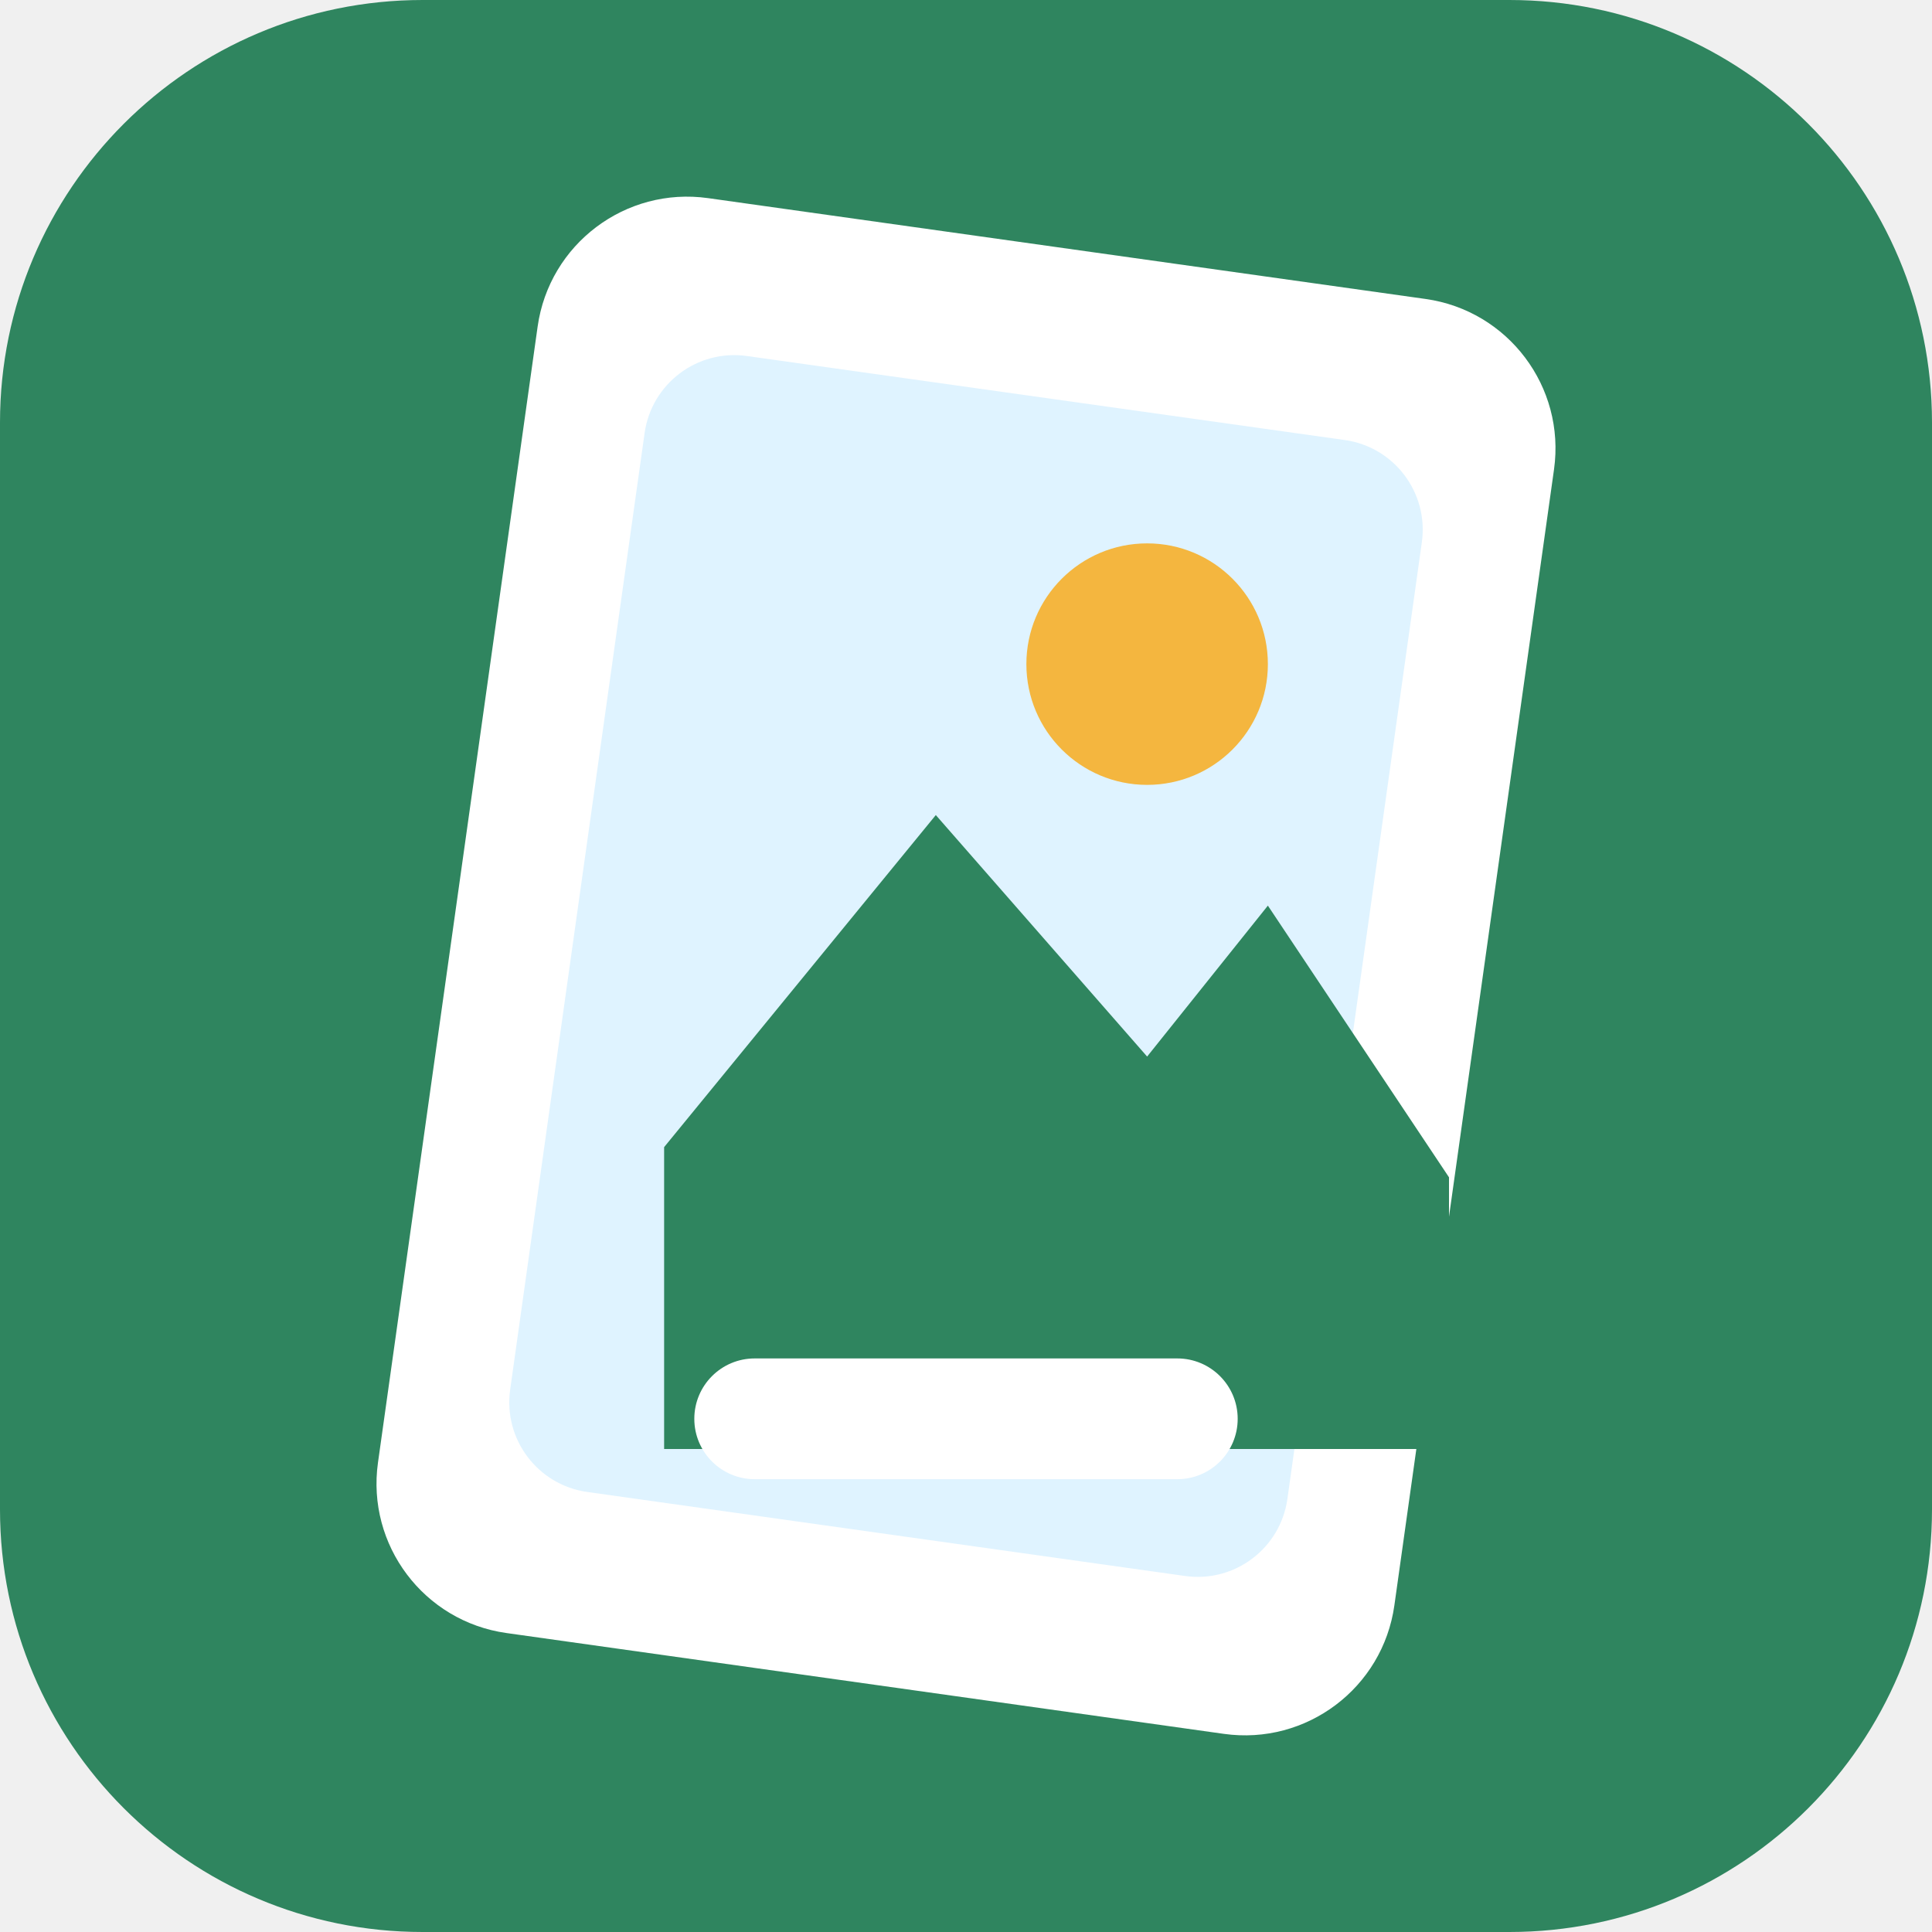
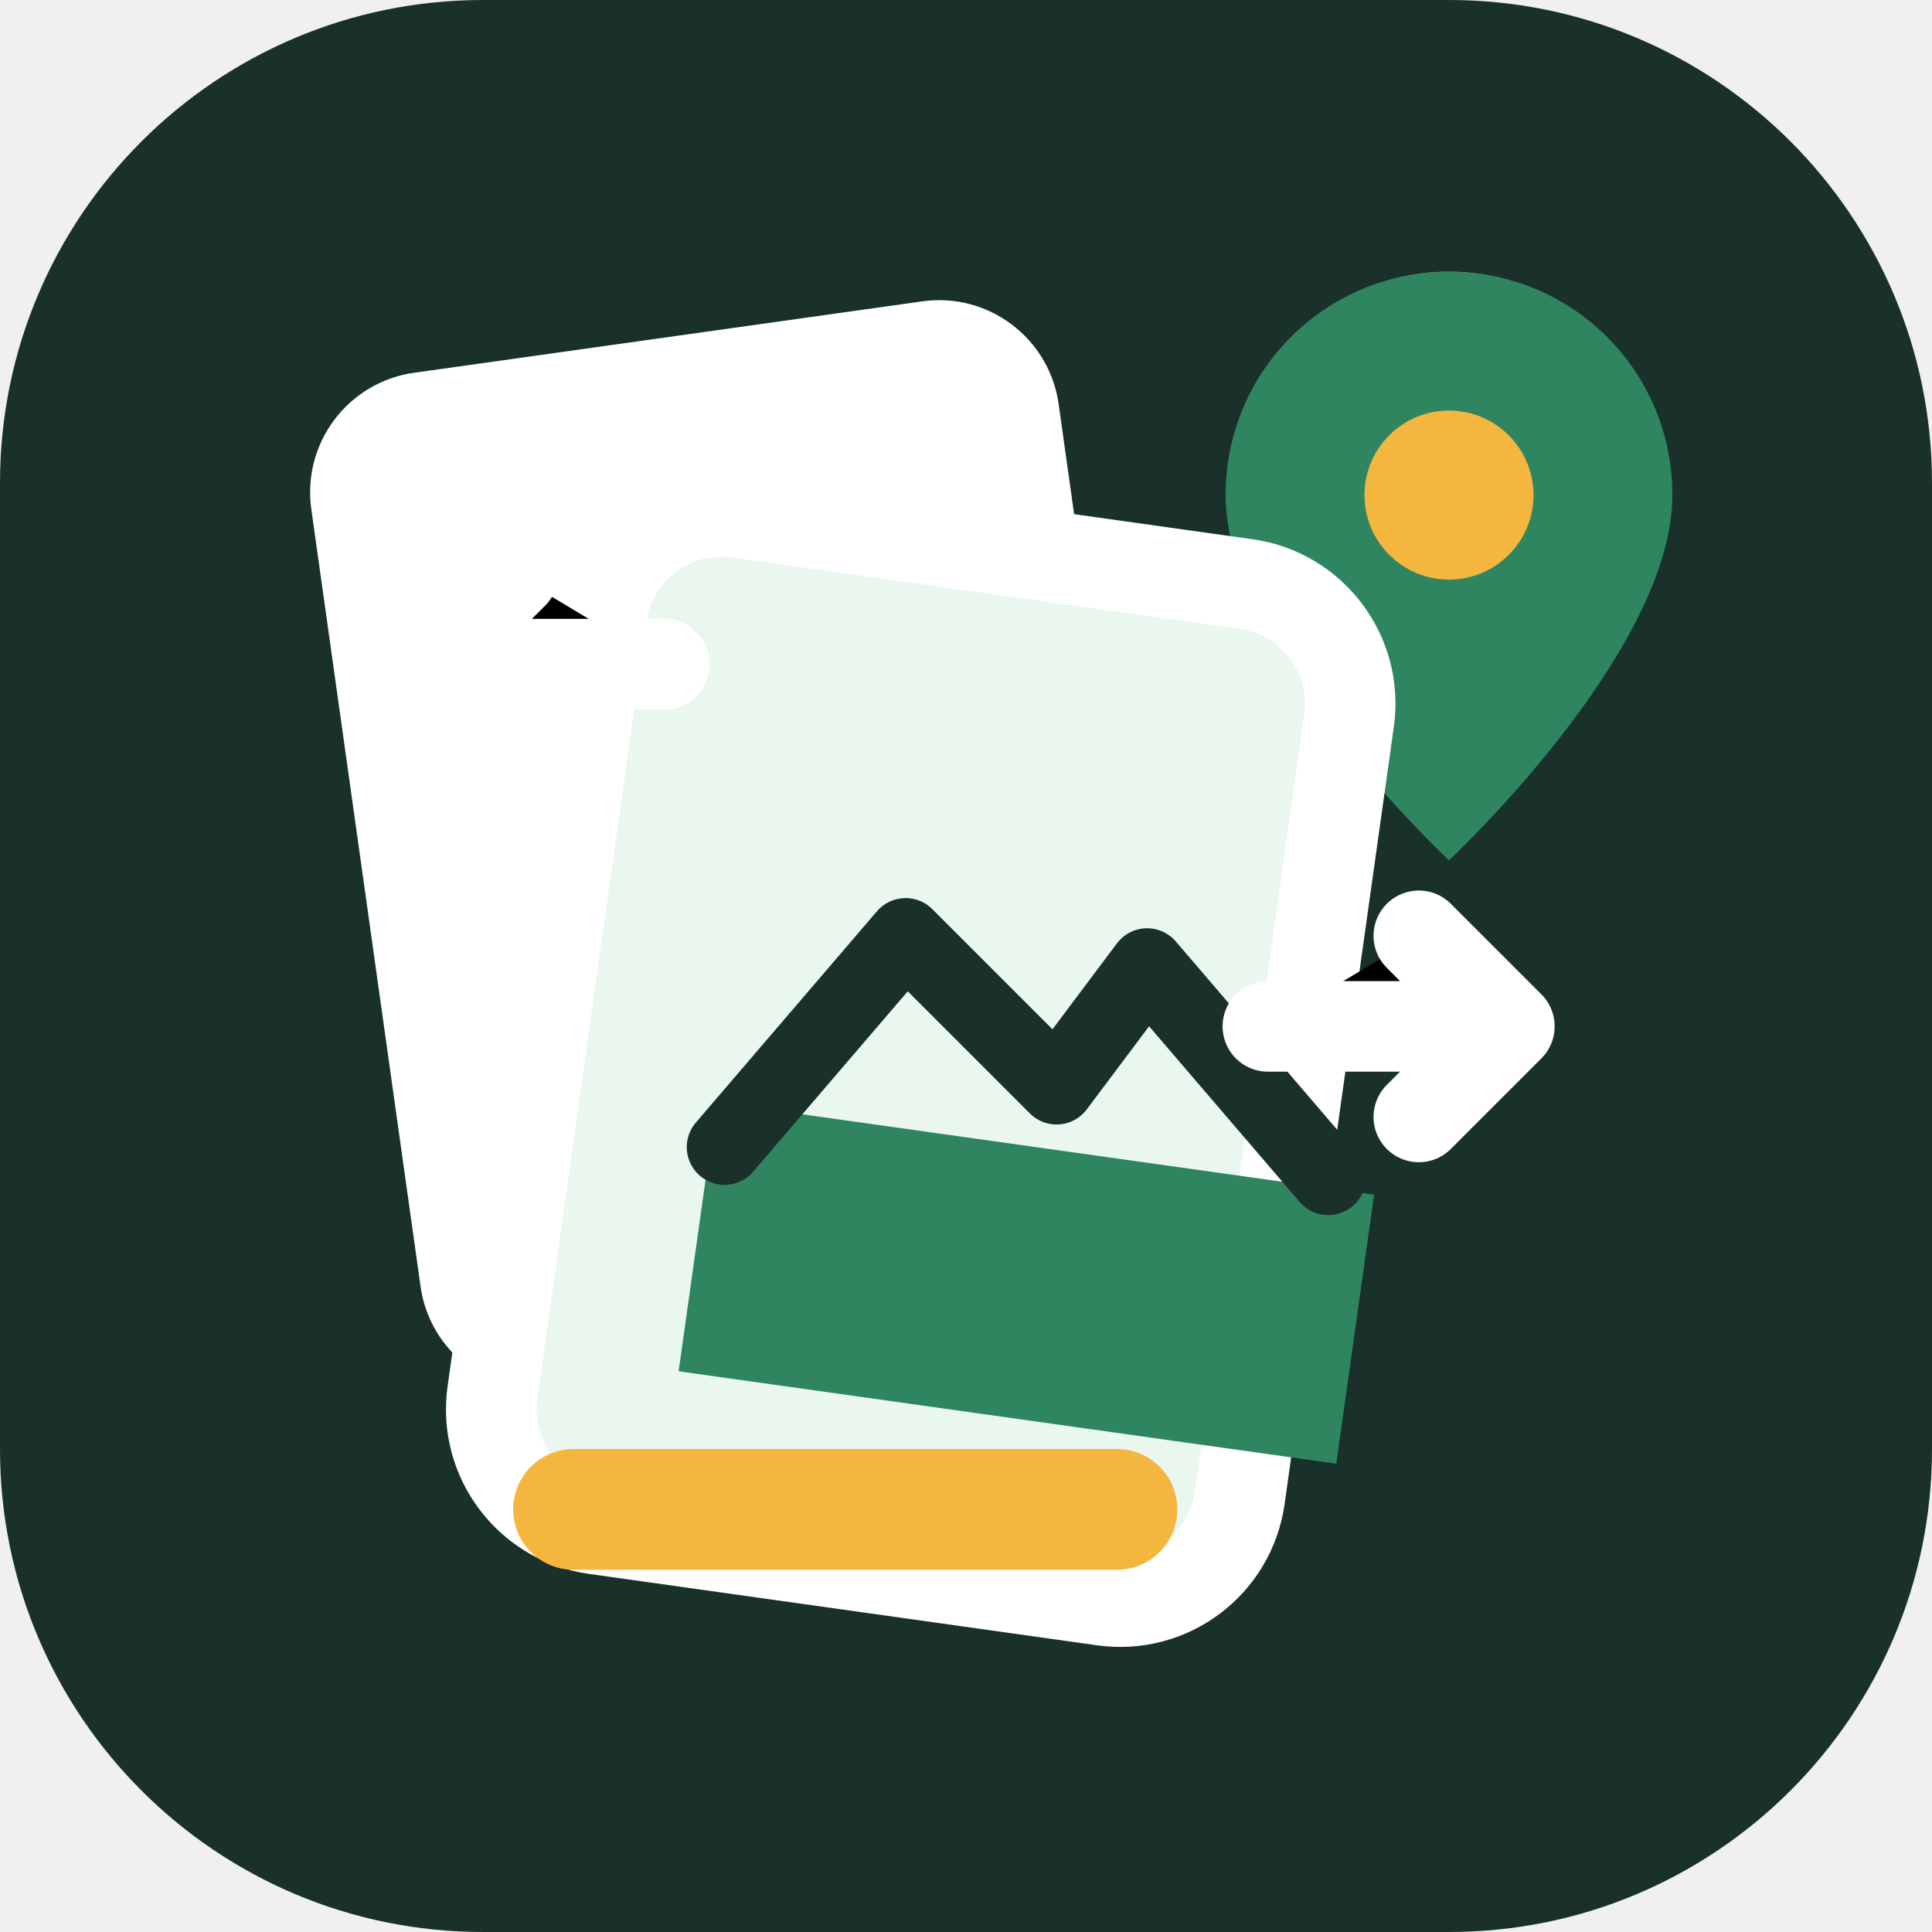
<svg xmlns="http://www.w3.org/2000/svg" viewBox="0 0 64 64">
-   <rect width="64" height="64" rx="14" fill="#2f855f" />
-   <rect x="15" y="8" width="34" height="48" rx="5" fill="#ffffff" transform="rotate(8 32 32)" />
-   <rect x="19" y="13" width="26" height="38" rx="3" fill="#dff3ff" transform="rotate(8 32 32)" />
-   <path d="M22 38 31 27l7 8 4-5 6 9v9H22z" fill="#2f855f" />
-   <circle cx="38" cy="22" r="4" fill="#f4b63f" />
-   <rect x="23" y="45" width="18" height="4" rx="2" fill="#ffffff" />
+   <rect width="64" height="64" rx="16" fill="#19302b" />
+   <circle cx="48" cy="16" r="7" fill="#f4b63f" />
+   <path d="M48 9c-4.1 0-7.4 3.3-7.4 7.4 0 5.2 7.4 12.1 7.4 12.1s7.4-6.9 7.4-12.1C55.4 12.3 52.1 9 48 9Zm0 10.2a2.8 2.8 0 1 1 0-5.6 2.8 2.8 0 0 1 0 5.6Z" fill="#2f855f" />
+   <rect x="12" y="11" width="25" height="34" rx="4" fill="#ffffff" transform="rotate(-8 24.5 28)" />
+   <rect x="18" y="18" width="25" height="34" rx="4" fill="#e9f7ef" stroke="#ffffff" stroke-width="3" transform="rotate(8 30.5 35)" />
+   <path d="M23 38h22v9H23z" fill="#2f855f" transform="rotate(8 34 42.5)" />
+   <path d="M24 38 30 31l5 5 3-4 6 7" fill="none" stroke="#19302b" stroke-width="2.5" stroke-linecap="round" stroke-linejoin="round" />
+   <path d="M19 50h18" stroke="#f4b63f" stroke-width="4" stroke-linecap="round" />
+   <path d="M42 34h8l-3-3m3 3-3 3" stroke="#ffffff" stroke-width="3" stroke-linecap="round" stroke-linejoin="round" />
+   <path d="M22 22h-8l3-3m-3 3 3 3" stroke="#ffffff" stroke-width="3" stroke-linecap="round" stroke-linejoin="round" />
</svg>
